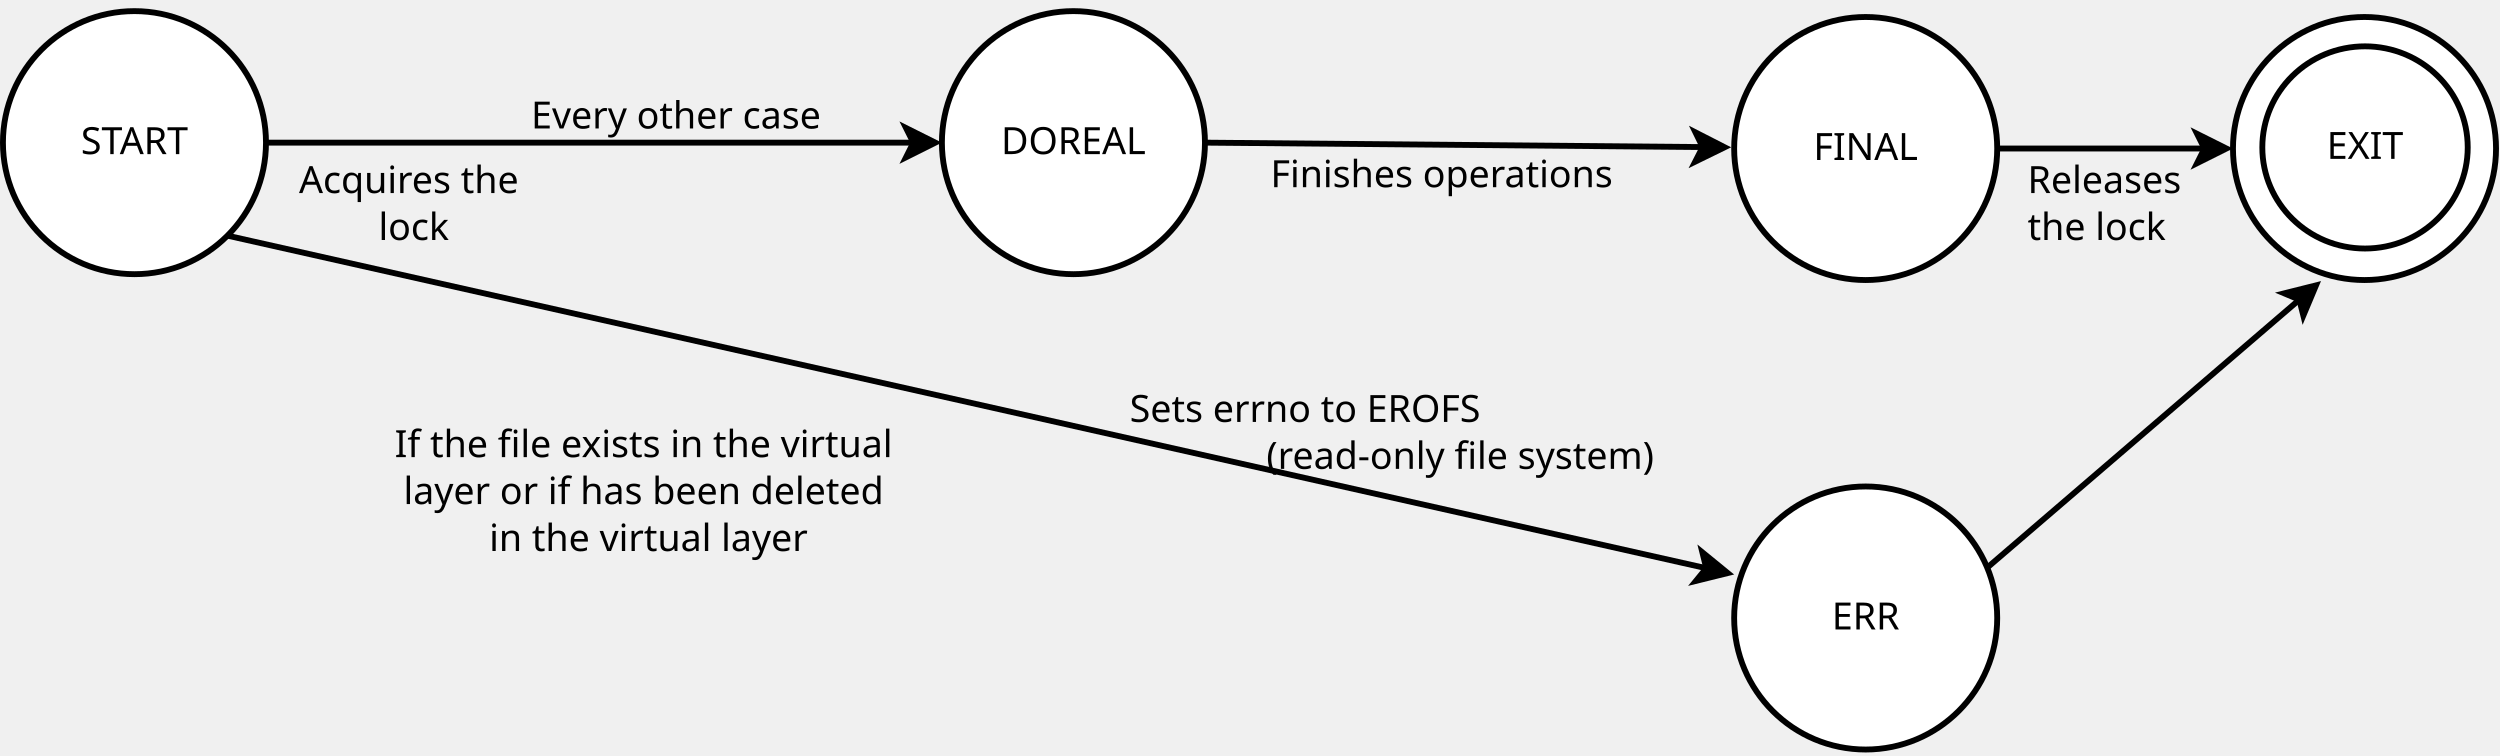
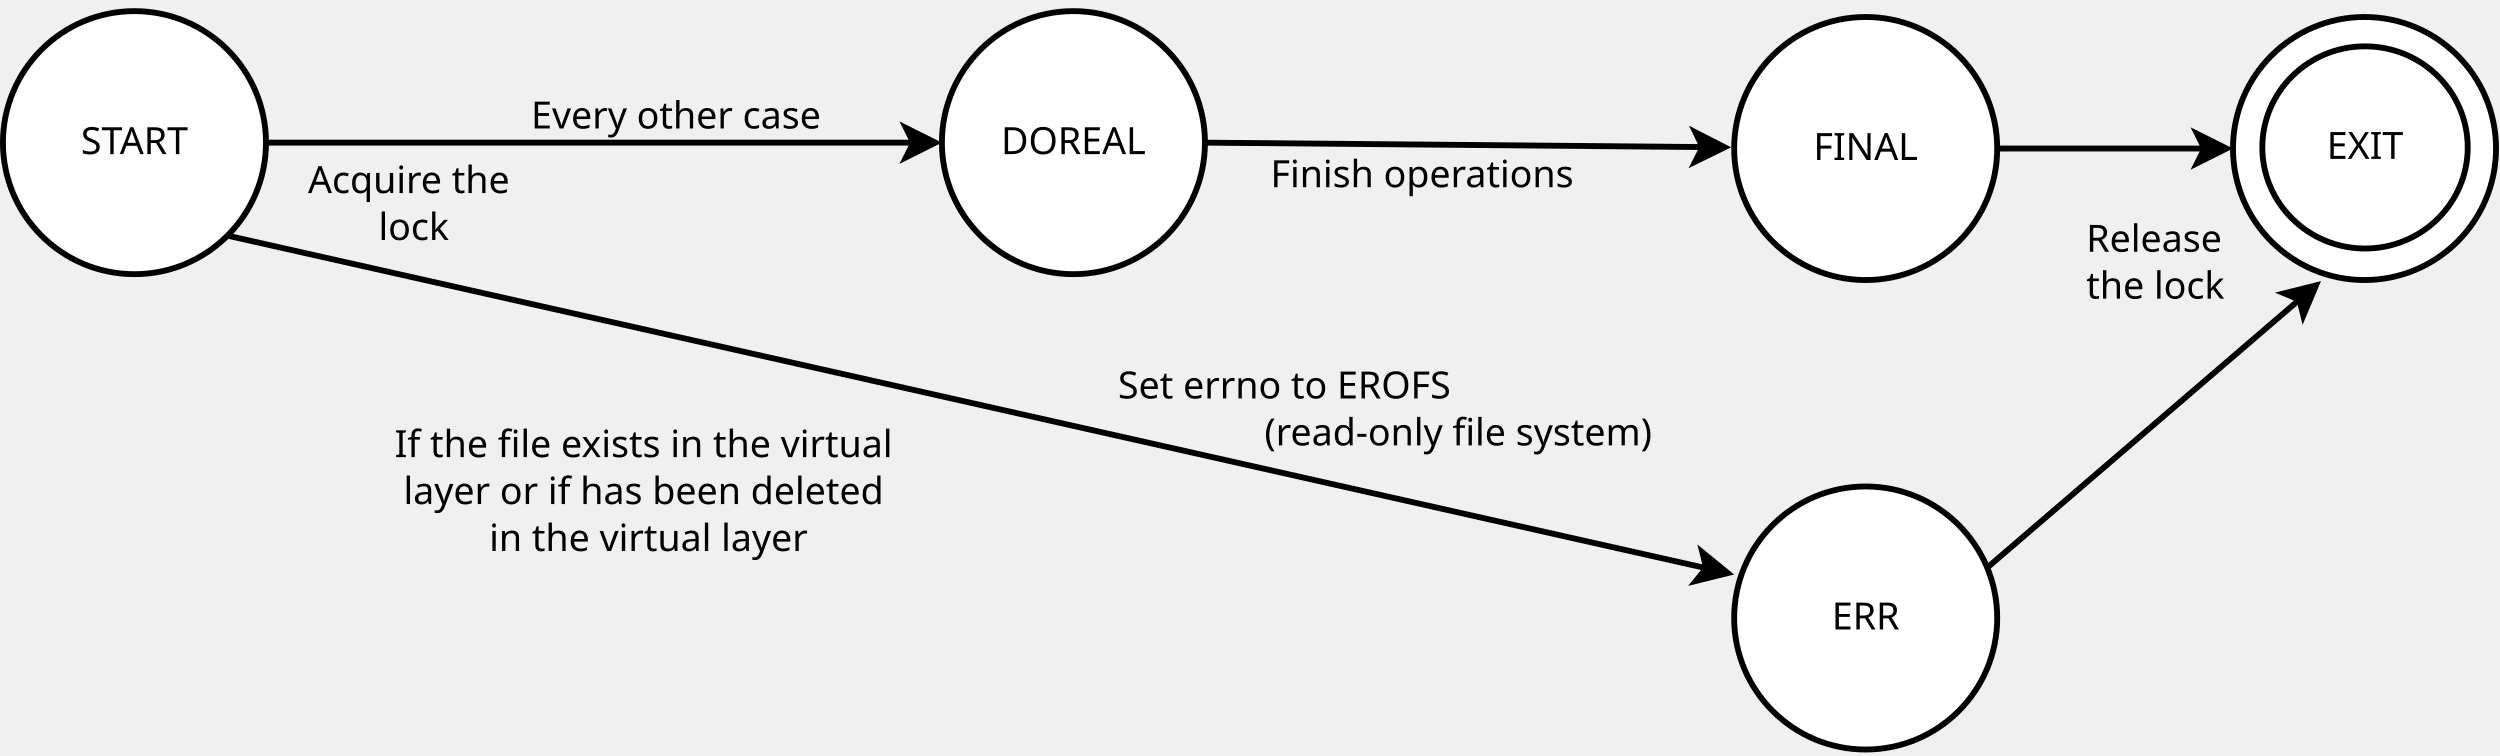
<svg xmlns="http://www.w3.org/2000/svg" width="43cm" height="13cm" viewBox="19 366 852 254">
+   <g id="Background" />
  <g id="Background" />
  <g id="Background" />
  <g id="Background">
    <g>
      <line style="fill: none; stroke-opacity: 1; stroke-width: 2; stroke: #000000" x1="109.649" y1="412.824" x2="330.264" y2="412.824" />
      <polygon style="fill: #000000; fill-opacity: 1; stroke-opacity: 1; stroke-width: 2; stroke: #000000" fill-rule="evenodd" points="337.764,412.824 327.764,417.824 330.264,412.824 327.764,407.824 " />
    </g>
    <text font-size="12.8" style="fill: #000000; fill-opacity: 1; stroke: none;text-anchor:start;font-family:sans-serif;font-style:normal;font-weight:normal" x="285.572" y="424.428">
      <tspan x="285.572" y="424.428" />
    </text>
    <g>
      <ellipse style="fill: #ffffff; fill-opacity: 1; stroke-opacity: 1; stroke-width: 2; stroke: #000000" cx="384.824" cy="412.824" rx="44.824" ry="44.824" />
      <text font-size="12.8" style="fill: #000000; fill-opacity: 1; stroke: none;text-anchor:middle;font-family:sans-serif;font-style:normal;font-weight:normal" x="384.824" y="416.724">
        <tspan x="384.824" y="416.724">DOREAL</tspan>
      </text>
    </g>
    <g>
      <ellipse style="fill: #ffffff; fill-opacity: 1; stroke-opacity: 1; stroke-width: 2; stroke: #000000" cx="64.824" cy="412.824" rx="44.824" ry="44.824" />
      <text font-size="12.8" style="fill: #000000; fill-opacity: 1; stroke: none;text-anchor:middle;font-family:sans-serif;font-style:normal;font-weight:normal" x="64.824" y="416.724">
        <tspan x="64.824" y="416.724">START</tspan>
      </text>
    </g>
    <text font-size="12.8" style="fill: #000000; fill-opacity: 1; stroke: none;text-anchor:middle;font-family:sans-serif;font-style:normal;font-weight:normal" x="160" y="430">
-       <tspan x="160" y="430">Acquires the </tspan>
+       <tspan x="160" y="430">Acquire the </tspan>
      <tspan x="160" y="446">lock</tspan>
    </text>
    <g>
      <ellipse style="fill: #ffffff; fill-opacity: 1; stroke-opacity: 1; stroke-width: 2; stroke: #000000" cx="654.824" cy="414.824" rx="44.824" ry="44.824" />
      <text font-size="12.8" style="fill: #000000; fill-opacity: 1; stroke: none;text-anchor:middle;font-family:sans-serif;font-style:normal;font-weight:normal" x="654.824" y="418.724">
        <tspan x="654.824" y="418.724">FINAL</tspan>
      </text>
    </g>
    <g>
      <ellipse style="fill: #ffffff; fill-opacity: 1; stroke-opacity: 1; stroke-width: 2; stroke: #000000" cx="654.824" cy="574.824" rx="44.824" ry="44.824" />
      <text font-size="12.8" style="fill: #000000; fill-opacity: 1; stroke: none;text-anchor:middle;font-family:sans-serif;font-style:normal;font-weight:normal" x="654.824" y="578.724">
        <tspan x="654.824" y="578.724">ERR</tspan>
      </text>
    </g>
    <g>
      <ellipse style="fill: #ffffff; fill-opacity: 1; stroke-opacity: 1; stroke-width: 2; stroke: #000000" cx="824.824" cy="414.824" rx="44.824" ry="44.824" />
      <text font-size="12.8" style="fill: #000000; fill-opacity: 1; stroke: none;text-anchor:middle;font-family:sans-serif;font-style:normal;font-weight:normal" x="824.824" y="418.724">
        <tspan x="824.824" y="418.724">EXIT</tspan>
      </text>
    </g>
    <g>
      <ellipse style="fill: #ffffff; fill-opacity: 1; stroke-opacity: 1; stroke-width: 2; stroke: #000000" cx="825" cy="414.453" rx="35" ry="34.453" />
      <text font-size="12.8" style="fill: #000000; fill-opacity: 1; stroke: none;text-anchor:middle;font-family:sans-serif;font-style:normal;font-weight:normal" x="825" y="418.353">
        <tspan x="825" y="418.353">EXIT</tspan>
      </text>
    </g>
    <g>
      <line style="fill: none; stroke-opacity: 1; stroke-width: 2; stroke: #000000" x1="699.648" y1="414.824" x2="770.264" y2="414.824" />
      <polygon style="fill: #000000; fill-opacity: 1; stroke-opacity: 1; stroke-width: 2; stroke: #000000" fill-rule="evenodd" points="777.764,414.824 767.764,419.824 770.264,414.824 767.764,409.824 " />
    </g>
    <g>
      <line style="fill: none; stroke-opacity: 1; stroke-width: 2; stroke: #000000" x1="429.648" y1="412.824" x2="599.26" y2="414.331" />
      <polygon style="fill: #000000; fill-opacity: 1; stroke-opacity: 1; stroke-width: 2; stroke: #000000" fill-rule="evenodd" points="606.76,414.397 596.716,419.308 599.26,414.331 596.805,409.309 " />
    </g>
    <g>
      <line style="fill: none; stroke-opacity: 1; stroke-width: 2; stroke: #000000" x1="696.236" y1="557.67" x2="802.613" y2="466.342" />
      <polygon style="fill: #000000; fill-opacity: 1; stroke-opacity: 1; stroke-width: 2; stroke: #000000" fill-rule="evenodd" points="808.303,461.457 803.973,471.764 802.613,466.342 797.459,464.177 " />
    </g>
-     <text font-size="12.8" style="fill: #000000; fill-opacity: 1; stroke: none;text-anchor:start;font-family:sans-serif;font-style:normal;font-weight:normal" x="710" y="430">
-       <tspan x="710" y="430">Releases</tspan>
-       <tspan x="710" y="446">the lock</tspan>
+     <text font-size="12.8" style="fill: #000000; fill-opacity: 1; stroke: none;text-anchor:start;font-family:sans-serif;font-style:normal;font-weight:normal" x="730" y="450">
+       <tspan x="730" y="450">Release</tspan>
+       <tspan x="730" y="466">the lock</tspan>
    </text>
    <text font-size="12.8" style="fill: #000000; fill-opacity: 1; stroke: none;text-anchor:start;font-family:sans-serif;font-style:normal;font-weight:normal" x="452" y="428">
-       <tspan x="452" y="428">Finishes operations</tspan>
+       <tspan x="452" y="428">Finish operations</tspan>
    </text>
    <g>
      <line style="fill: none; stroke-opacity: 1; stroke-width: 2; stroke: #000000" x1="96.52" y1="444.52" x2="600.501" y2="557.864" />
      <polygon style="fill: #000000; fill-opacity: 1; stroke-opacity: 1; stroke-width: 2; stroke: #000000" fill-rule="evenodd" points="607.818,559.509 596.965,562.193 600.501,557.864 599.159,552.437 " />
    </g>
    <text font-size="12.8" style="fill: #000000; fill-opacity: 1; stroke: none;text-anchor:start;font-family:sans-serif;font-style:normal;font-weight:normal" x="240" y="390">
      <tspan x="240" y="390" />
    </text>
    <text font-size="12.8" style="fill: #000000; fill-opacity: 1; stroke: none;text-anchor:middle;font-family:sans-serif;font-style:normal;font-weight:normal" x="240" y="520">
      <tspan x="240" y="520">If the file exists in the virtual </tspan>
      <tspan xml:space="preserve" x="240" y="536"> layer or if has been deleted </tspan>
      <tspan x="240" y="552">in the virtual layer</tspan>
    </text>
    <text font-size="12.8" style="fill: #000000; fill-opacity: 1; stroke: none;text-anchor:start;font-family:sans-serif;font-style:normal;font-weight:normal" x="200" y="408">
      <tspan x="200" y="408">Every other case</tspan>
    </text>
-     <text font-size="12.8" style="fill: #000000; fill-opacity: 1; stroke: none;text-anchor:start;font-family:sans-serif;font-style:normal;font-weight:normal" x="404" y="508">
-       <tspan x="404" y="508">Sets errno to EROFS</tspan>
-       <tspan xml:space="preserve" x="404" y="524">              (read-only file system)</tspan>
+     <text font-size="12.8" style="fill: #000000; fill-opacity: 1; stroke: none;text-anchor:start;font-family:sans-serif;font-style:normal;font-weight:normal" x="400" y="500">
+       <tspan x="400" y="500">Set errno to EROFS</tspan>
+       <tspan xml:space="preserve" x="400" y="516">               (read-only file system)</tspan>
    </text>
  </g>
</svg>
